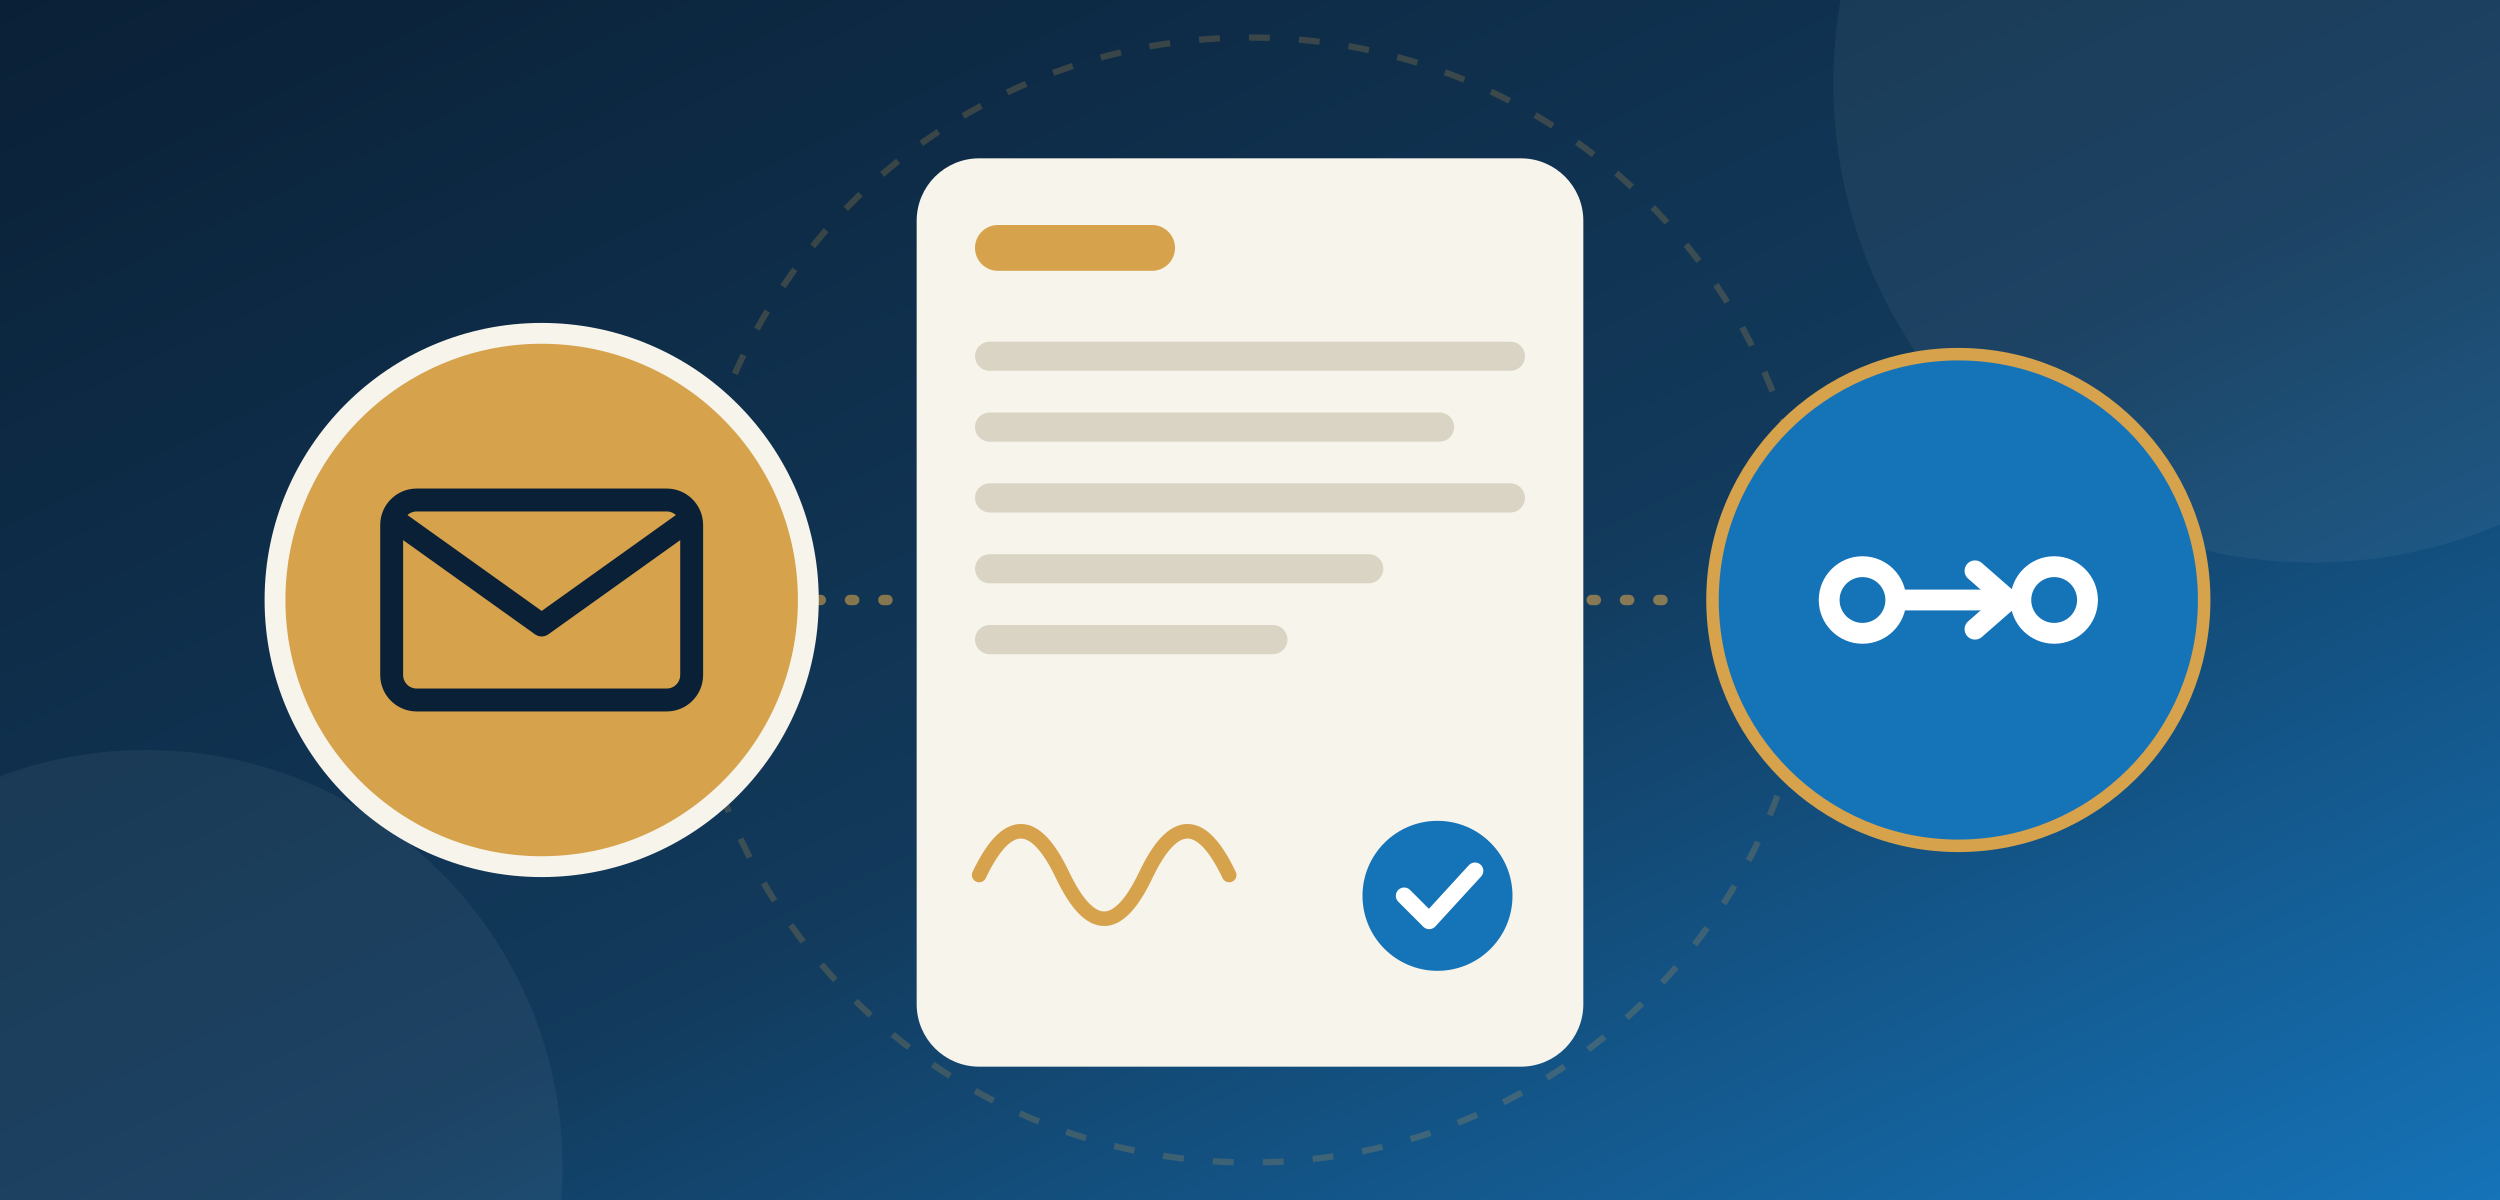
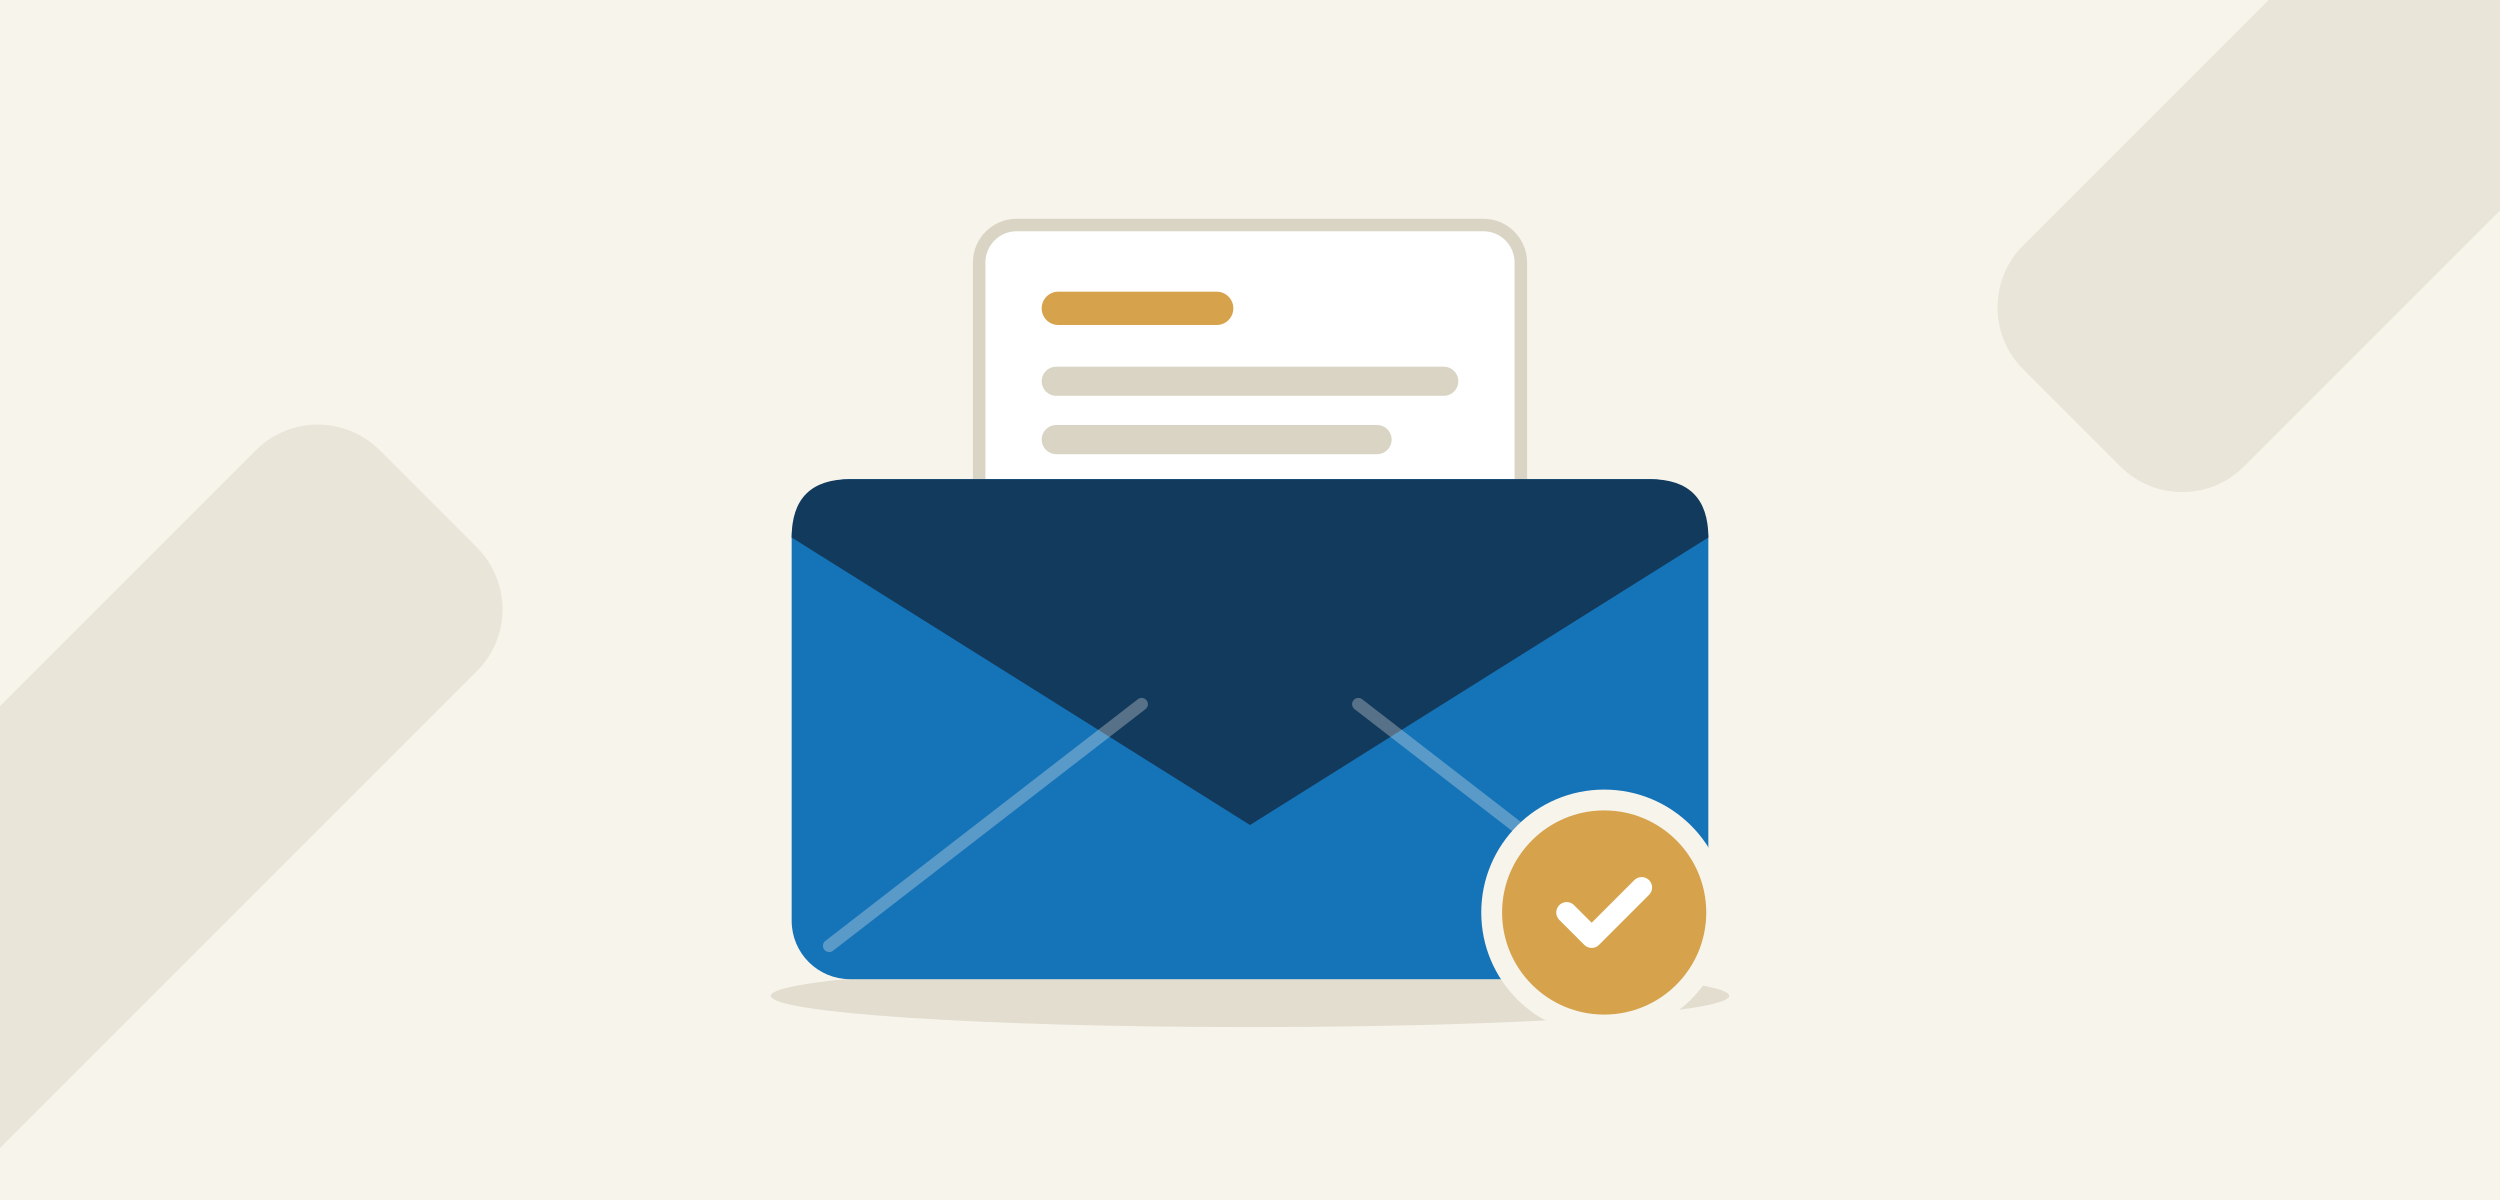
- <svg xmlns="http://www.w3.org/2000/svg" width="1200" height="576" viewBox="0 0 1200 576">
-   <defs>
-     <linearGradient id="bg" x1="0" y1="0" x2="1" y2="1">
-       <stop offset="0" stop-color="#0A2036" />
-       <stop offset="0.55" stop-color="#123A5C" />
-       <stop offset="1" stop-color="#1573B8" />
-     </linearGradient>
-   </defs>
-   <rect width="1200" height="576" fill="url(#bg)" />
-   <circle cx="1110" cy="40" r="230" fill="#FFFFFF" fill-opacity="0.05" />
-   <circle cx="70" cy="560" r="200" fill="#FFFFFF" fill-opacity="0.05" />
-   <circle cx="600" cy="288" r="270" fill="none" stroke="#D6A24C" stroke-opacity="0.22" stroke-width="3" stroke-dasharray="10 14" />
-   <g stroke="#D6A24C" stroke-opacity="0.6" stroke-width="5" stroke-linecap="round" stroke-dasharray="2 14">
-     <line x1="392" y1="288" x2="436" y2="288" />
-     <line x1="764" y1="288" x2="808" y2="288" />
+ <svg xmlns="http://www.w3.org/2000/svg" width="1200" height="576" viewBox="0 0 1200 576" role="img">
+   <rect width="1200" height="576" fill="#F7F4EC" />
+   <g fill="#E9E5D8">
+     <rect x="-170" y="320" width="440" height="150" rx="42" transform="rotate(-45 50 395)" />
+     <rect x="930" y="-30" width="440" height="150" rx="42" transform="rotate(-45 1150 45)" />
  </g>
-   <rect x="440" y="76" width="320" height="436" rx="30" fill="#F7F4EC" />
-   <rect x="468" y="108" width="96" height="22" rx="11" fill="#D6A24C" />
-   <rect x="468" y="164" width="264" height="14" rx="7" fill="#D9D4C4" />
-   <rect x="468" y="198" width="230" height="14" rx="7" fill="#D9D4C4" />
-   <rect x="468" y="232" width="264" height="14" rx="7" fill="#D9D4C4" />
-   <rect x="468" y="266" width="196" height="14" rx="7" fill="#D9D4C4" />
-   <rect x="468" y="300" width="150" height="14" rx="7" fill="#D9D4C4" />
-   <path d="M470,420 q20,-42 40,0 t40,0 t40,0" fill="none" stroke="#D6A24C" stroke-width="7" stroke-linecap="round" />
-   <circle cx="690" cy="430" r="36" fill="#1573B8" />
-   <polyline points="674,430 686,442 708,418" fill="none" stroke="#FFFFFF" stroke-width="8" stroke-linecap="round" stroke-linejoin="round" />
-   <circle cx="260" cy="288" r="128" fill="#D6A24C" stroke="#F7F4EC" stroke-width="10" />
-   <g transform="translate(260 288)" fill="none" stroke="#0A2036" stroke-width="11" stroke-linecap="round" stroke-linejoin="round">
-     <rect x="-72" y="-48" width="144" height="96" rx="12" />
-     <polyline points="-70,-38 0,12 70,-38" />
-   </g>
-   <circle cx="940" cy="288" r="118" fill="#1573B8" stroke="#D6A24C" stroke-width="6" />
-   <g transform="translate(940 288)" fill="none" stroke="#FFFFFF" stroke-width="10" stroke-linecap="round" stroke-linejoin="round">
-     <circle cx="-46" cy="0" r="16" />
-     <circle cx="46" cy="0" r="16" />
-     <line x1="-26" y1="0" x2="24" y2="0" />
-     <polyline points="8,-14 24,0 8,14" />
+   <g transform="translate(0 -14)">
+     <ellipse cx="600" cy="492" rx="230" ry="15" fill="#D9D4C4" fill-opacity="0.7" />
+     <rect x="470" y="122" width="260" height="230" rx="18" fill="#FFFFFF" stroke="#D9D4C4" stroke-width="6" />
+     <rect x="500" y="154" width="92" height="16" rx="8" fill="#D6A24C" />
+     <rect x="500" y="190" width="200" height="14" rx="7" fill="#D9D4C4" />
+     <rect x="500" y="218" width="168" height="14" rx="7" fill="#D9D4C4" />
+     <rect x="500" y="246" width="190" height="14" rx="7" fill="#D9D4C4" />
+     <rect x="500" y="274" width="120" height="14" rx="7" fill="#D9D4C4" />
+     <rect x="380" y="244" width="440" height="240" rx="28" fill="#1573B8" />
+     <path d="M380 272 Q380 244 408 244 H792 Q820 244 820 272 L600 410 Z" fill="#123A5C" />
+     <g stroke="#F7F4EC" stroke-opacity="0.3" stroke-width="6" stroke-linecap="round">
+       <line x1="398" y1="468" x2="548" y2="352" />
+       <line x1="802" y1="468" x2="652" y2="352" />
+     </g>
+     <circle cx="770" cy="452" r="54" fill="#D6A24C" stroke="#F7F4EC" stroke-width="10" />
+     <polyline points="752,452 764,464 788,440" fill="none" stroke="#FFFFFF" stroke-width="10" stroke-linecap="round" stroke-linejoin="round" />
  </g>
</svg>
